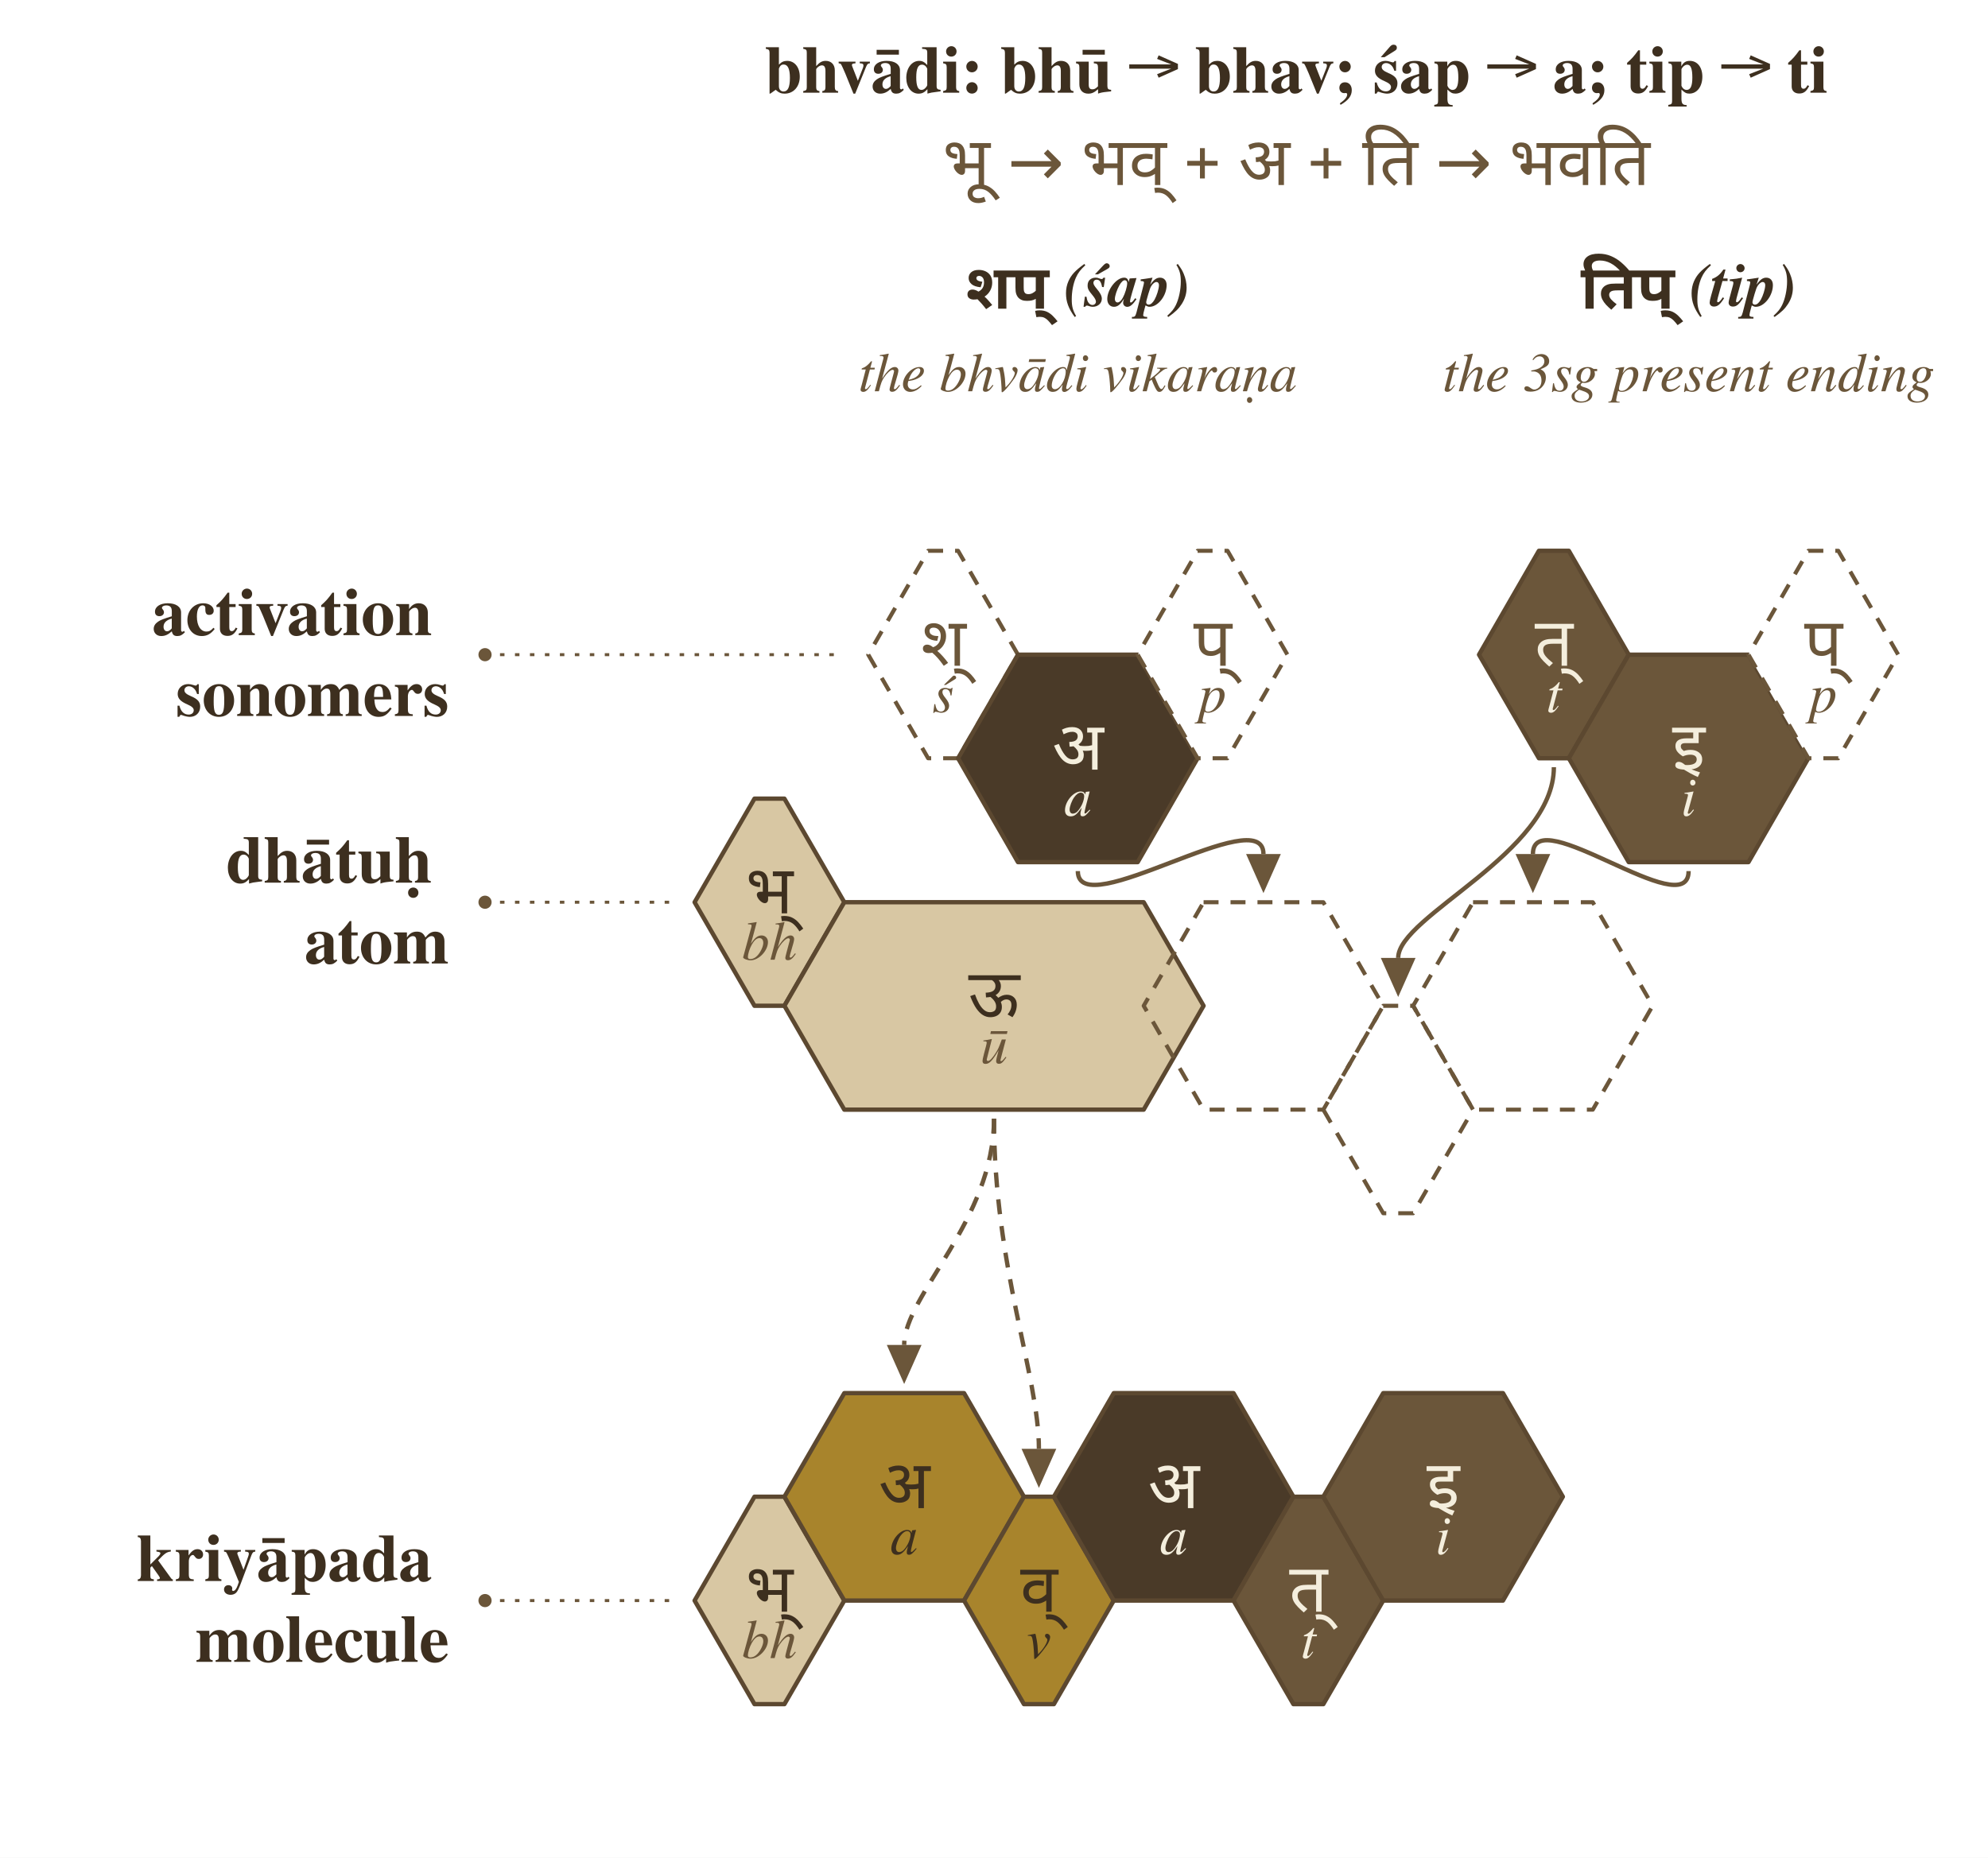
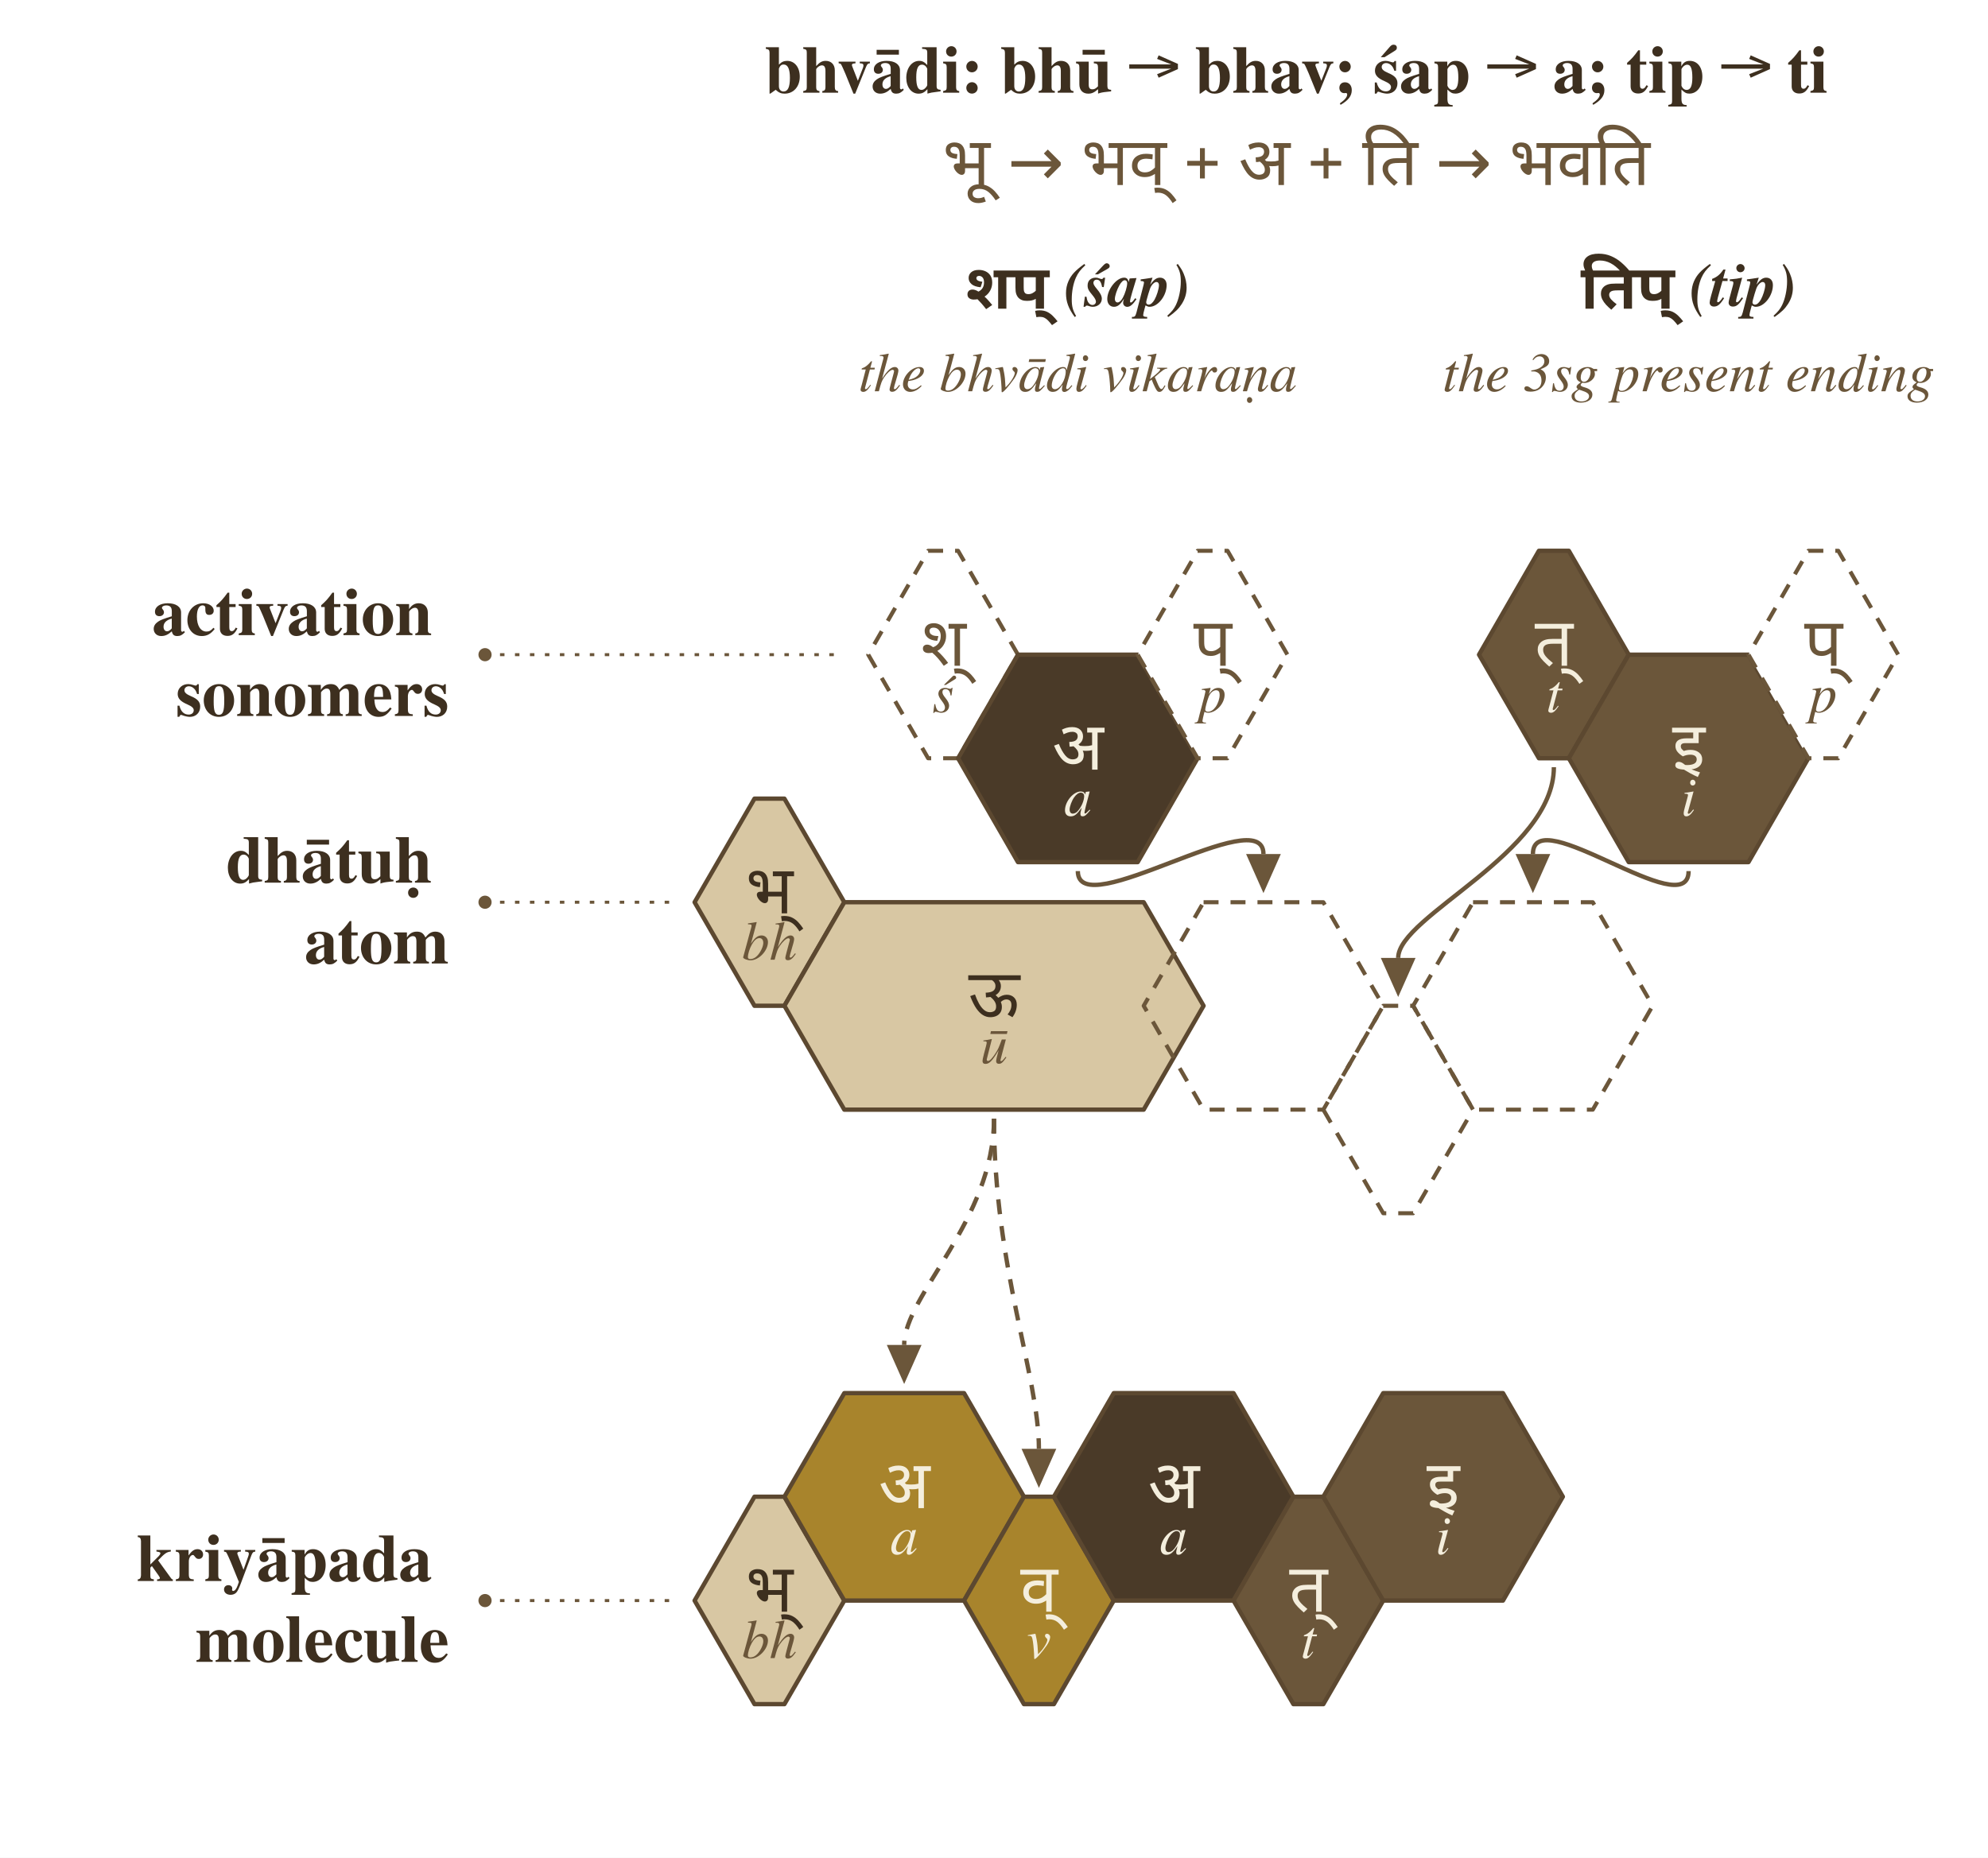
<svg xmlns="http://www.w3.org/2000/svg" viewBox="0 0 664.0 620.6" width="4.5in" height="4.206in">
  <rect x="0" y="0" width="664.0" height="620.6" fill="#ffffff" />
  <defs>
    <marker id="arrowhead" markerWidth="10" markerHeight="8" refX="0" refY="4" orient="auto" markerUnits="strokeWidth">
      <polygon points="0,0 9,4 0,8" fill="#6b563a" />
    </marker>
  </defs>
  <text x="433.0" y="24.0" font-family="Charter, Georgia, Times, serif" font-size="22.5" font-weight="700" text-anchor="middle" dominant-baseline="middle" fill="#3d2f1f">bhvādi: bhū → bhav; śap → a; tip → ti</text>
  <text x="433.0" y="54.0" font-family="Noto Sans Devanagari, Mangal, Devanagari Sangam MN, sans-serif" font-size="22.5" font-weight="500" text-anchor="middle" dominant-baseline="middle" fill="#6b563a">भू → भव् + अ + ति → भवति</text>
  <text x="150.0" y="218.7" font-family="Charter, Georgia, Times, serif" font-size="22.5" font-weight="700" text-anchor="end" dominant-baseline="middle" fill="#3d2f1f">
    <tspan x="150.0" y="205.2">activation</tspan>
    <tspan x="150.0" y="232.2">sonomers</tspan>
  </text>
  <text x="150.0" y="301.4" font-family="Charter, Georgia, Times, serif" font-size="22.5" font-weight="700" text-anchor="end" dominant-baseline="middle" fill="#3d2f1f">
    <tspan x="150.0" y="287.9">dhātuḥ</tspan>
    <tspan x="150.0" y="314.9">atom</tspan>
  </text>
  <text x="150.0" y="534.7" font-family="Charter, Georgia, Times, serif" font-size="22.5" font-weight="700" text-anchor="end" dominant-baseline="middle" fill="#3d2f1f">
    <tspan x="150.0" y="521.2">kriyāpada</tspan>
    <tspan x="150.0" y="548.2">molecule</tspan>
  </text>
  <circle cx="162.0" cy="218.7" r="2.2" fill="#6b563a" />
  <line x1="162.0" y1="218.7" x2="282.0" y2="218.7" stroke="#6b563a" stroke-width="1" stroke-dasharray="1.5 3.5" />
  <circle cx="162.0" cy="301.4" r="2.2" fill="#6b563a" />
  <line x1="162.0" y1="301.4" x2="224.0" y2="301.4" stroke="#6b563a" stroke-width="1" stroke-dasharray="1.5 3.5" />
  <circle cx="162.0" cy="534.7" r="2.2" fill="#6b563a" />
  <line x1="162.0" y1="534.7" x2="224.0" y2="534.7" stroke="#6b563a" stroke-width="1" stroke-dasharray="1.5 3.5" />
  <text x="360.0" y="96.0" font-family="Charter, Georgia, Times, serif" font-size="20.5" font-weight="700" text-anchor="middle" dominant-baseline="middle" fill="#3d2f1f">
    <tspan font-family="Noto Sans Devanagari, Mangal, Devanagari Sangam MN, sans-serif">शप्</tspan>
    <tspan font-style="italic">(śap)</tspan>
  </text>
  <text x="360.0" y="125.5" font-family="Charter, Georgia, Times, serif" font-size="18.4" font-style="italic" text-anchor="middle" dominant-baseline="middle" fill="#6b563a">the bhvādi vikaraṇa</text>
  <polygon points="310.0,184.0 320.0,184.0 340.0,218.7 320.0,253.3 310.0,253.3 290.0,218.7" fill="#ffffff" stroke="#6b563a" stroke-width="1.35" stroke-dasharray="5 4" stroke-linejoin="round" />
  <text x="315.0" y="214.6" font-family="Noto Sans Devanagari, Mangal, Devanagari Sangam MN, sans-serif" font-size="22.5" font-weight="500" text-anchor="middle" dominant-baseline="middle" fill="#6b563a">श्</text>
  <text x="315.0" y="232.7" font-family="Charter, Georgia, Times, serif" font-size="18.4" font-style="italic" text-anchor="middle" dominant-baseline="middle" fill="#6b563a">ś</text>
  <polygon points="340.0,218.7 380.0,218.7 400.0,253.3 380.0,288.0 340.0,288.0 320.0,253.3" fill="#4a3a28" stroke="#5c4830" stroke-width="1.45" stroke-linejoin="round" />
  <text x="360.0" y="249.3" font-family="Noto Sans Devanagari, Mangal, Devanagari Sangam MN, sans-serif" font-size="22.5" font-weight="500" text-anchor="middle" dominant-baseline="middle" fill="#f4eedd">अ</text>
  <text x="360.0" y="267.3" font-family="Charter, Georgia, Times, serif" font-size="18.4" font-style="italic" text-anchor="middle" dominant-baseline="middle" fill="#f4eedd">a</text>
  <polygon points="400.0,184.0 410.0,184.0 430.0,218.7 410.0,253.3 400.0,253.3 380.0,218.7" fill="#ffffff" stroke="#6b563a" stroke-width="1.35" stroke-dasharray="5 4" stroke-linejoin="round" />
  <text x="405.0" y="214.6" font-family="Noto Sans Devanagari, Mangal, Devanagari Sangam MN, sans-serif" font-size="22.5" font-weight="500" text-anchor="middle" dominant-baseline="middle" fill="#6b563a">प्</text>
  <text x="405.0" y="232.7" font-family="Charter, Georgia, Times, serif" font-size="18.4" font-style="italic" text-anchor="middle" dominant-baseline="middle" fill="#6b563a">p</text>
  <text x="564.0" y="96.0" font-family="Charter, Georgia, Times, serif" font-size="20.5" font-weight="700" text-anchor="middle" dominant-baseline="middle" fill="#3d2f1f">
    <tspan font-family="Noto Sans Devanagari, Mangal, Devanagari Sangam MN, sans-serif">तिप्</tspan>
    <tspan font-style="italic">(tip)</tspan>
  </text>
  <text x="564.0" y="125.5" font-family="Charter, Georgia, Times, serif" font-size="18.4" font-style="italic" text-anchor="middle" dominant-baseline="middle" fill="#6b563a">the 3sg present ending</text>
  <polygon points="514.0,184.0 524.0,184.0 544.0,218.7 524.0,253.3 514.0,253.3 494.0,218.7" fill="#6b563a" stroke="#5c4830" stroke-width="1.45" stroke-linejoin="round" />
  <text x="519.0" y="214.6" font-family="Noto Sans Devanagari, Mangal, Devanagari Sangam MN, sans-serif" font-size="22.5" font-weight="500" text-anchor="middle" dominant-baseline="middle" fill="#f4eedd">त्</text>
  <text x="519.0" y="232.7" font-family="Charter, Georgia, Times, serif" font-size="18.4" font-style="italic" text-anchor="middle" dominant-baseline="middle" fill="#f4eedd">t</text>
  <polygon points="544.0,218.7 584.0,218.7 604.0,253.3 584.0,288.0 544.0,288.0 524.0,253.3" fill="#6b563a" stroke="#5c4830" stroke-width="1.45" stroke-linejoin="round" />
  <text x="564.0" y="249.3" font-family="Noto Sans Devanagari, Mangal, Devanagari Sangam MN, sans-serif" font-size="22.5" font-weight="500" text-anchor="middle" dominant-baseline="middle" fill="#f4eedd">इ</text>
  <text x="564.0" y="267.3" font-family="Charter, Georgia, Times, serif" font-size="18.4" font-style="italic" text-anchor="middle" dominant-baseline="middle" fill="#f4eedd">i</text>
  <polygon points="604.0,184.0 614.0,184.0 634.0,218.7 614.0,253.3 604.0,253.3 584.0,218.7" fill="#ffffff" stroke="#6b563a" stroke-width="1.35" stroke-dasharray="5 4" stroke-linejoin="round" />
  <text x="609.0" y="214.6" font-family="Noto Sans Devanagari, Mangal, Devanagari Sangam MN, sans-serif" font-size="22.5" font-weight="500" text-anchor="middle" dominant-baseline="middle" fill="#6b563a">प्</text>
  <text x="609.0" y="232.7" font-family="Charter, Georgia, Times, serif" font-size="18.4" font-style="italic" text-anchor="middle" dominant-baseline="middle" fill="#6b563a">p</text>
  <polygon points="252.0,266.8 262.0,266.8 282.0,301.4 262.0,336.0 252.0,336.0 232.0,301.4" fill="#d8c7a3" stroke="#5c4830" stroke-width="1.45" stroke-linejoin="round" />
  <text x="257.0" y="297.3" font-family="Noto Sans Devanagari, Mangal, Devanagari Sangam MN, sans-serif" font-size="22.5" font-weight="500" text-anchor="middle" dominant-baseline="middle" fill="#3d2f1f">भ्</text>
  <text x="257.0" y="315.4" font-family="Charter, Georgia, Times, serif" font-size="18.4" font-style="italic" text-anchor="middle" dominant-baseline="middle" fill="#6b563a">bh</text>
  <polygon points="282.0,301.4 382.0,301.4 402.0,336.0 382.0,370.7 282.0,370.7 262.0,336.0" fill="#d8c7a3" stroke="#5c4830" stroke-width="1.45" stroke-linejoin="round" />
  <text x="332.0" y="332.0" font-family="Noto Sans Devanagari, Mangal, Devanagari Sangam MN, sans-serif" font-size="22.5" font-weight="500" text-anchor="middle" dominant-baseline="middle" fill="#3d2f1f">ऊ</text>
  <text x="332.0" y="350.0" font-family="Charter, Georgia, Times, serif" font-size="18.4" font-style="italic" text-anchor="middle" dominant-baseline="middle" fill="#6b563a">ū</text>
  <polygon points="402.0,301.4 442.0,301.4 462.0,336.0 442.0,370.7 402.0,370.7 382.0,336.0" fill="none" stroke="#6b563a" stroke-width="1.35" stroke-dasharray="5 4" stroke-linejoin="round" />
  <polygon points="462.0,336.0 472.0,336.0 492.0,370.7 472.0,405.3 462.0,405.3 442.0,370.7" fill="none" stroke="#6b563a" stroke-width="1.35" stroke-dasharray="5 4" stroke-linejoin="round" />
  <polygon points="492.0,301.4 532.0,301.4 552.0,336.0 532.0,370.7 492.0,370.7 472.0,336.0" fill="none" stroke="#6b563a" stroke-width="1.35" stroke-dasharray="5 4" stroke-linejoin="round" />
  <path d="M 360.0,291.0 C 360.0,309.0 422.0,267.3 422.0,285.3" fill="none" stroke="#6b563a" stroke-width="1.45" marker-end="url(#arrowhead)" />
  <path d="M 519.0,256.3 C 519.0,285.0 467.0,306.0 467.0,320.0" fill="none" stroke="#6b563a" stroke-width="1.45" marker-end="url(#arrowhead)" />
  <path d="M 564.0,291.0 C 564.0,309.0 512.0,267.3 512.0,285.3" fill="none" stroke="#6b563a" stroke-width="1.45" marker-end="url(#arrowhead)" />
  <path d="M 332.0,373.7 C 332.0,407.7 302.0,432.7 302.0,449.3" fill="none" stroke="#6b563a" stroke-width="1.45" stroke-dasharray="5 4" marker-end="url(#arrowhead)" />
  <path d="M 332.0,373.7 C 332.0,423.3 347.0,459.7 347.0,484.0" fill="none" stroke="#6b563a" stroke-width="1.45" stroke-dasharray="5 4" marker-end="url(#arrowhead)" />
  <polygon points="252.0,500.0 262.0,500.0 282.0,534.7 262.0,569.3 252.0,569.3 232.0,534.7" fill="#d8c7a3" stroke="#5c4830" stroke-width="1.45" stroke-linejoin="round" />
  <text x="257.0" y="530.6" font-family="Noto Sans Devanagari, Mangal, Devanagari Sangam MN, sans-serif" font-size="22.5" font-weight="500" text-anchor="middle" dominant-baseline="middle" fill="#3d2f1f">भ्</text>
  <text x="257.0" y="548.7" font-family="Charter, Georgia, Times, serif" font-size="18.4" font-style="italic" text-anchor="middle" dominant-baseline="middle" fill="#6b563a">bh</text>
  <polygon points="282.0,465.4 322.0,465.4 342.0,500.0 322.0,534.7 282.0,534.7 262.0,500.0" fill="#a8842c" stroke="#5c4830" stroke-width="1.45" stroke-linejoin="round" />
-   <text x="302.0" y="496.0" font-family="Noto Sans Devanagari, Mangal, Devanagari Sangam MN, sans-serif" font-size="22.5" font-weight="500" text-anchor="middle" dominant-baseline="middle" fill="#3d2f1f">अ</text>
-   <text x="302.0" y="514.0" font-family="Charter, Georgia, Times, serif" font-size="18.4" font-style="italic" text-anchor="middle" dominant-baseline="middle" fill="#3d2f1f">a</text>
+   <text x="302.0" y="496.0" font-family="Noto Sans Devanagari, Mangal, Devanagari Sangam MN, sans-serif" font-size="22.5" font-weight="500" text-anchor="middle" dominant-baseline="middle" fill="#f4eedd">अ</text>
+   <text x="302.0" y="514.0" font-family="Charter, Georgia, Times, serif" font-size="18.4" font-style="italic" text-anchor="middle" dominant-baseline="middle" fill="#f4eedd">a</text>
  <polygon points="342.0,500.0 352.0,500.0 372.0,534.7 352.0,569.3 342.0,569.3 322.0,534.7" fill="#a8842c" stroke="#5c4830" stroke-width="1.45" stroke-linejoin="round" />
-   <text x="347.0" y="530.6" font-family="Noto Sans Devanagari, Mangal, Devanagari Sangam MN, sans-serif" font-size="22.5" font-weight="500" text-anchor="middle" dominant-baseline="middle" fill="#3d2f1f">व्</text>
-   <text x="347.0" y="548.7" font-family="Charter, Georgia, Times, serif" font-size="18.4" font-style="italic" text-anchor="middle" dominant-baseline="middle" fill="#3d2f1f">v</text>
+   <text x="347.0" y="530.6" font-family="Noto Sans Devanagari, Mangal, Devanagari Sangam MN, sans-serif" font-size="22.5" font-weight="500" text-anchor="middle" dominant-baseline="middle" fill="#f4eedd">व्</text>
+   <text x="347.0" y="548.7" font-family="Charter, Georgia, Times, serif" font-size="18.4" font-style="italic" text-anchor="middle" dominant-baseline="middle" fill="#f4eedd">v</text>
  <polygon points="372.0,465.4 412.0,465.4 432.0,500.0 412.0,534.7 372.0,534.7 352.0,500.0" fill="#4a3a28" stroke="#5c4830" stroke-width="1.45" stroke-linejoin="round" />
  <text x="392.0" y="496.0" font-family="Noto Sans Devanagari, Mangal, Devanagari Sangam MN, sans-serif" font-size="22.5" font-weight="500" text-anchor="middle" dominant-baseline="middle" fill="#f4eedd">अ</text>
  <text x="392.0" y="514.0" font-family="Charter, Georgia, Times, serif" font-size="18.4" font-style="italic" text-anchor="middle" dominant-baseline="middle" fill="#f4eedd">a</text>
  <polygon points="432.0,500.0 442.0,500.0 462.0,534.7 442.0,569.3 432.0,569.3 412.0,534.7" fill="#6b563a" stroke="#5c4830" stroke-width="1.45" stroke-linejoin="round" />
  <text x="437.0" y="530.6" font-family="Noto Sans Devanagari, Mangal, Devanagari Sangam MN, sans-serif" font-size="22.5" font-weight="500" text-anchor="middle" dominant-baseline="middle" fill="#f4eedd">त्</text>
  <text x="437.0" y="548.7" font-family="Charter, Georgia, Times, serif" font-size="18.4" font-style="italic" text-anchor="middle" dominant-baseline="middle" fill="#f4eedd">t</text>
  <polygon points="462.0,465.4 502.0,465.4 522.0,500.0 502.0,534.7 462.0,534.7 442.0,500.0" fill="#6b563a" stroke="#5c4830" stroke-width="1.45" stroke-linejoin="round" />
  <text x="482.0" y="496.0" font-family="Noto Sans Devanagari, Mangal, Devanagari Sangam MN, sans-serif" font-size="22.5" font-weight="500" text-anchor="middle" dominant-baseline="middle" fill="#f4eedd">इ</text>
  <text x="482.0" y="514.0" font-family="Charter, Georgia, Times, serif" font-size="18.4" font-style="italic" text-anchor="middle" dominant-baseline="middle" fill="#f4eedd">i</text>
</svg>
